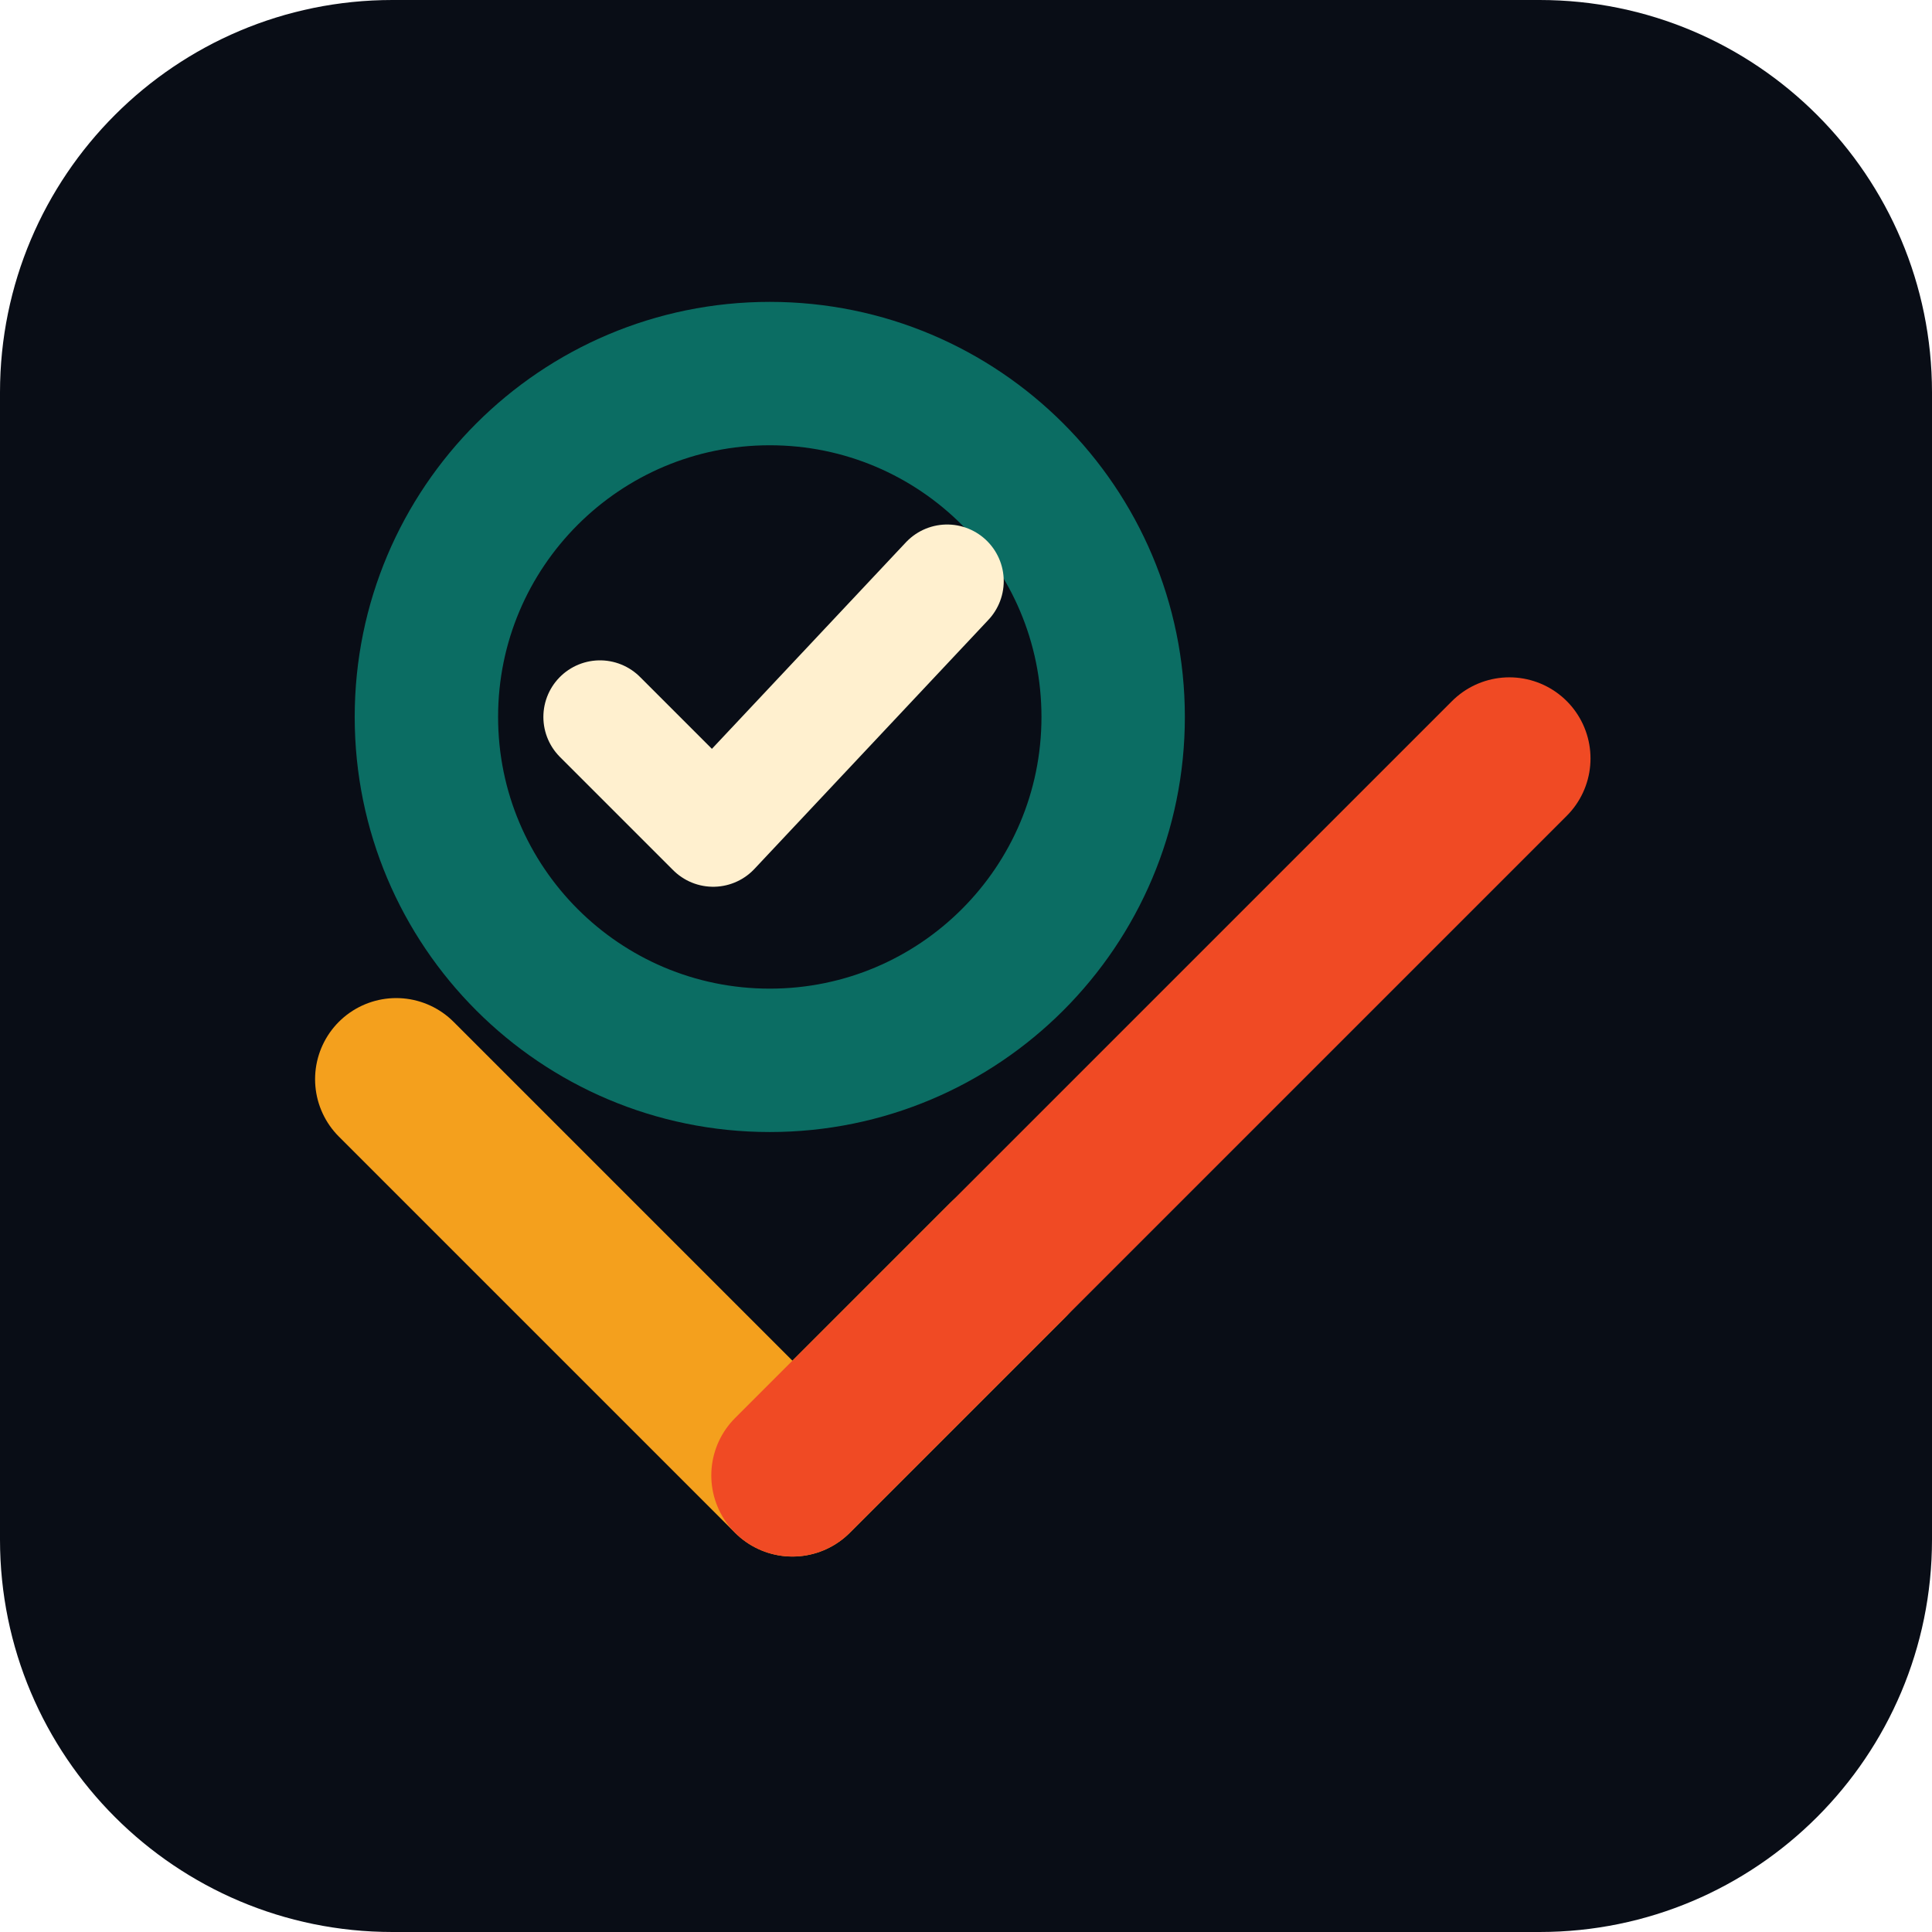
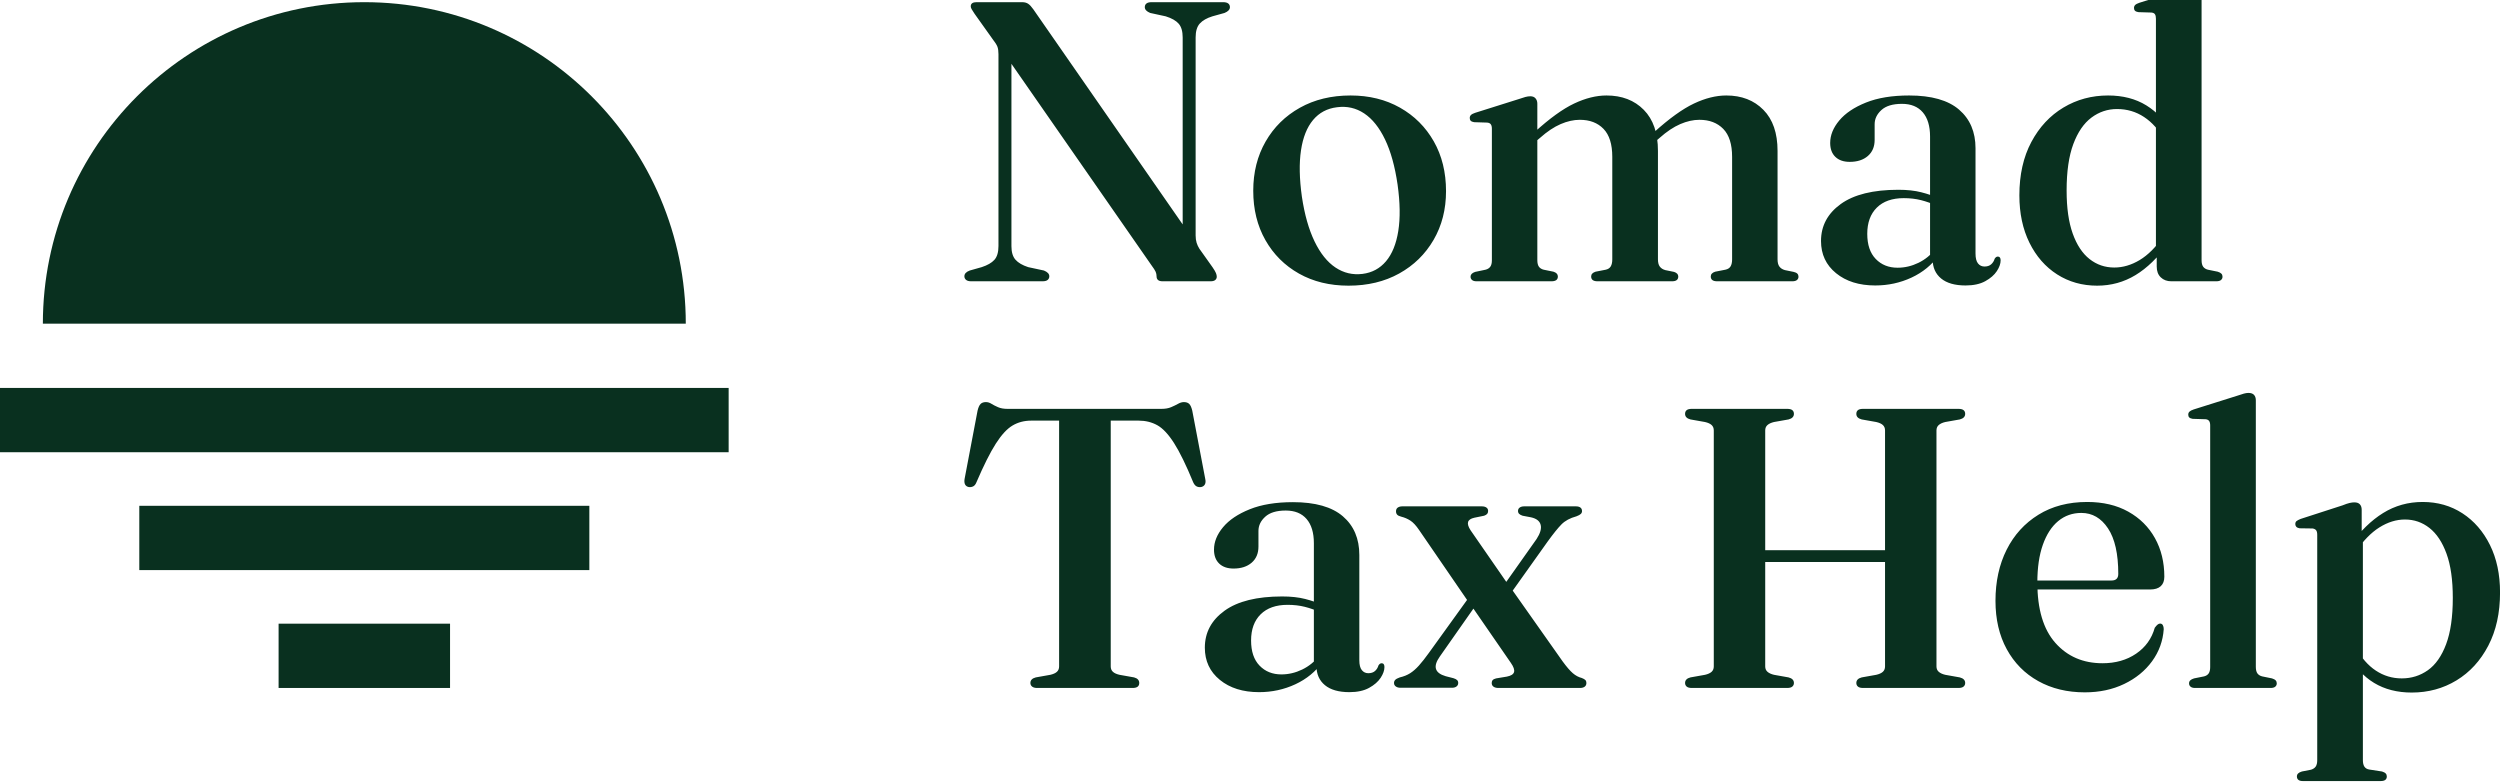
- <svg xmlns="http://www.w3.org/2000/svg" viewBox="0 0 512 512" role="img" aria-labelledby="title">
-   <rect width="512" height="512" rx="104" fill="#090d16" />
-   <circle cx="204" cy="190" r="91" fill="none" stroke="#0b6d63" stroke-width="38" />
-   <path d="M159 190l30 30 62-66" fill="none" stroke="#fff0cf" stroke-width="30" stroke-linecap="round" stroke-linejoin="round" />
-   <path d="M105 286l105 105 57-57" fill="none" stroke="#f4a01d" stroke-width="43" stroke-linecap="round" stroke-linejoin="round" />
-   <path d="M210 391l190-190" fill="none" stroke="#f04a24" stroke-width="43" stroke-linecap="round" />
+ <svg xmlns="http://www.w3.org/2000/svg" viewBox="0 0 233.31 72.69" width="233" height="73">
+   <g transform="translate(0.00 0.00)">
+     <path fill="#09301F" d="M4.00 30.00 A30.00 30.00 0 0 1 64.00 30.00 Z" />
+     <rect fill="#09301F" x="0.00" y="36.00" width="68.00" height="6.00" />
+     <rect fill="#09301F" x="13.00" y="47.00" width="42.00" height="6.00" />
+     <rect fill="#09301F" x="26.00" y="58.00" width="16.00" height="6.00" />
+     <path fill="#09301F" d="M97.926 25.581Q97.926 25.786 97.777 25.916Q97.628 26.047 97.293 26.047H90.633Q90.316 26.047 90.158 25.916Q90.0 25.786 90.0 25.581Q90.0 25.228 90.502 25.042L91.619 24.726Q92.419 24.465 92.8 24.047Q93.181 23.628 93.181 22.753V4.856Q93.181 4.428 93.088 4.167Q92.995 3.907 92.605 3.405L90.949 1.079Q90.781 0.819 90.688 0.67Q90.595 0.521 90.595 0.391Q90.595 0.186 90.735 0.093Q90.874 0.0 91.116 0.0H95.395Q95.73 0.0 95.953 0.149Q96.177 0.298 96.437 0.67L110.93 21.544L110.372 22.791V3.293Q110.372 2.437 110.0 2.009Q109.628 1.581 108.791 1.321L107.34 1.005Q106.837 0.8 106.837 0.465Q106.837 0.242 106.995 0.121Q107.153 0.0 107.47 0.0H114.149Q114.465 0.0 114.623 0.121Q114.781 0.242 114.781 0.465Q114.781 0.8 114.279 1.005L113.144 1.321Q112.363 1.563 111.972 1.991Q111.581 2.419 111.581 3.293V21.767Q111.581 22.158 111.674 22.456Q111.767 22.753 111.935 23.014L113.163 24.744Q113.405 25.098 113.479 25.284Q113.553 25.47 113.553 25.619Q113.553 25.805 113.414 25.926Q113.274 26.047 112.977 26.047H108.493Q107.935 26.047 107.935 25.581Q107.935 25.358 107.851 25.163Q107.767 24.967 107.451 24.54L93.237 4.093L94.391 3.479V22.772Q94.391 23.609 94.772 24.037Q95.153 24.465 95.953 24.726L97.423 25.042Q97.926 25.247 97.926 25.581ZM126.037 8.707Q128.642 8.707 130.651 9.842Q132.66 10.977 133.805 12.986Q134.949 14.995 134.949 17.637Q134.949 20.186 133.786 22.186Q132.623 24.186 130.577 25.321Q128.53 26.456 125.851 26.456Q123.228 26.456 121.228 25.33Q119.228 24.205 118.093 22.205Q116.958 20.205 116.958 17.6Q116.958 15.014 118.112 13.005Q119.265 10.995 121.312 9.851Q123.358 8.707 126.037 8.707ZM127.153 25.358Q128.493 25.191 129.349 24.177Q130.205 23.163 130.493 21.358Q130.781 19.553 130.428 17.023Q130.056 14.474 129.256 12.809Q128.456 11.144 127.312 10.381Q126.167 9.619 124.772 9.805Q123.395 9.972 122.54 10.995Q121.684 12.019 121.414 13.823Q121.144 15.628 121.498 18.158Q121.87 20.651 122.679 22.326Q123.488 24.0 124.633 24.763Q125.777 25.526 127.153 25.358ZM143.47 9.47V24.074Q143.47 24.484 143.619 24.688Q143.767 24.893 144.065 24.967L144.977 25.153Q145.386 25.284 145.386 25.6Q145.386 26.047 144.791 26.047H137.795Q137.516 26.047 137.377 25.926Q137.237 25.805 137.237 25.619Q137.237 25.47 137.34 25.358Q137.442 25.247 137.665 25.172L138.633 24.967Q138.93 24.893 139.079 24.688Q139.228 24.484 139.228 24.093V11.814Q139.228 11.535 139.126 11.395Q139.023 11.256 138.781 11.237L137.572 11.2Q137.349 11.163 137.256 11.07Q137.163 10.977 137.163 10.809Q137.163 10.642 137.274 10.53Q137.386 10.419 137.665 10.326L141.684 9.06Q142.112 8.912 142.353 8.847Q142.595 8.781 142.819 8.781Q143.135 8.781 143.302 8.977Q143.47 9.172 143.47 9.47ZM142.986 13.284 142.484 12.763 143.209 12.13Q145.312 10.214 146.902 9.46Q148.493 8.707 149.926 8.707Q152.084 8.707 153.405 10.047Q154.726 11.386 154.726 13.879V24.0Q154.726 24.447 154.902 24.679Q155.079 24.912 155.414 25.005L156.233 25.172Q156.623 25.302 156.623 25.6Q156.623 26.047 156.047 26.047H149.088Q148.493 26.047 148.493 25.6Q148.493 25.284 148.902 25.153L149.851 24.967Q150.186 24.893 150.326 24.651Q150.465 24.409 150.465 24.0V14.437Q150.465 12.67 149.647 11.823Q148.828 10.977 147.433 10.977Q146.577 10.977 145.647 11.377Q144.716 11.777 143.712 12.67ZM154.167 13.284 153.647 12.763 154.372 12.13Q156.493 10.214 158.084 9.46Q159.674 8.707 161.107 8.707Q163.247 8.707 164.567 10.047Q165.888 11.386 165.888 13.879V24.0Q165.888 24.447 166.065 24.679Q166.242 24.912 166.577 25.005L167.395 25.172Q167.637 25.228 167.74 25.34Q167.842 25.451 167.842 25.619Q167.842 25.805 167.702 25.926Q167.563 26.047 167.265 26.047H160.251Q159.656 26.047 159.656 25.6Q159.656 25.284 160.065 25.153L161.014 24.967Q161.367 24.893 161.507 24.651Q161.647 24.409 161.647 24.0V14.437Q161.647 12.67 160.819 11.823Q159.991 10.977 158.595 10.977Q157.74 10.977 156.809 11.377Q155.879 11.777 154.874 12.67ZM180.363 24.0V23.721L180.121 23.74V12.54Q180.121 11.07 179.442 10.279Q178.763 9.488 177.498 9.488Q176.214 9.488 175.581 10.065Q174.949 10.642 174.949 11.386V12.856Q174.949 13.805 174.316 14.353Q173.684 14.902 172.623 14.902Q171.767 14.902 171.284 14.437Q170.8 13.972 170.8 13.135Q170.8 12.056 171.647 11.042Q172.493 10.028 174.14 9.367Q175.786 8.707 178.167 8.707Q181.293 8.707 182.828 10.028Q184.363 11.349 184.363 13.637V23.46Q184.363 24.093 184.595 24.381Q184.828 24.67 185.2 24.67Q185.591 24.67 185.823 24.465Q186.056 24.26 186.149 23.944Q186.205 23.851 186.279 23.795Q186.353 23.74 186.447 23.74Q186.577 23.74 186.642 23.833Q186.707 23.926 186.707 24.093Q186.707 24.558 186.353 25.098Q186.0 25.637 185.274 26.037Q184.549 26.437 183.433 26.437Q181.944 26.437 181.153 25.786Q180.363 25.135 180.363 24.0ZM169.944 22.288Q169.944 20.167 171.786 18.837Q173.628 17.507 177.163 17.507Q178.391 17.507 179.302 17.74Q180.214 17.972 180.94 18.307L180.698 18.977Q180.009 18.66 179.274 18.474Q178.54 18.288 177.665 18.288Q176.047 18.288 175.153 19.172Q174.26 20.056 174.26 21.619Q174.26 23.144 175.051 23.963Q175.842 24.781 177.088 24.781Q178.093 24.781 179.033 24.326Q179.972 23.87 180.623 23.033L180.94 23.609Q179.972 24.967 178.391 25.702Q176.809 26.437 175.005 26.437Q172.753 26.437 171.349 25.293Q169.944 24.149 169.944 22.288ZM201.274 23.367 201.2 23.256V1.544Q201.2 1.265 201.107 1.126Q201.014 0.986 200.772 0.967L199.563 0.93Q199.34 0.893 199.247 0.8Q199.153 0.707 199.153 0.54Q199.153 0.372 199.265 0.26Q199.377 0.149 199.656 0.056L203.674 -1.209Q204.084 -1.358 204.335 -1.423Q204.586 -1.488 204.791 -1.488Q205.126 -1.488 205.293 -1.302Q205.46 -1.116 205.46 -0.8V24.074Q205.46 24.484 205.609 24.688Q205.758 24.893 206.056 24.967L206.967 25.153Q207.209 25.228 207.312 25.34Q207.414 25.451 207.414 25.619Q207.414 25.805 207.274 25.926Q207.135 26.047 206.837 26.047H202.633Q202.037 26.047 201.656 25.684Q201.274 25.321 201.274 24.67ZM188.456 18.028Q188.456 15.144 189.572 13.051Q190.688 10.958 192.567 9.833Q194.447 8.707 196.735 8.707Q198.8 8.707 200.298 9.628Q201.795 10.549 202.726 12.223L201.981 12.837Q201.219 11.46 200.093 10.716Q198.967 9.972 197.572 9.972Q196.251 9.972 195.181 10.772Q194.112 11.572 193.488 13.247Q192.865 14.921 192.865 17.581Q192.865 20.0 193.433 21.591Q194.0 23.181 195.005 23.972Q196.009 24.763 197.312 24.763Q198.521 24.763 199.684 24.065Q200.847 23.367 201.87 21.879L202.335 22.512Q200.921 24.484 199.293 25.47Q197.665 26.456 195.712 26.456Q193.628 26.456 191.981 25.405Q190.335 24.353 189.395 22.447Q188.456 20.54 188.456 18.028Z" />
+     <path fill="#09301F" d="M94.002 37.953H108.402Q108.923 37.953 109.295 37.795Q109.667 37.637 109.947 37.479Q110.226 37.321 110.486 37.321Q110.802 37.321 110.979 37.488Q111.156 37.656 111.267 38.121L112.477 44.484Q112.551 44.8 112.449 44.995Q112.347 45.191 112.105 45.247Q111.863 45.284 111.677 45.191Q111.491 45.098 111.36 44.819Q110.356 42.381 109.565 41.144Q108.774 39.907 108.002 39.479Q107.23 39.051 106.263 39.051H103.658V61.991Q103.658 62.307 103.863 62.493Q104.067 62.679 104.477 62.772L105.835 63.014Q106.319 63.144 106.319 63.535Q106.319 64.0 105.705 64.0H96.793Q96.477 64.0 96.319 63.87Q96.16 63.74 96.16 63.535Q96.16 63.144 96.663 63.014L98.021 62.772Q98.43 62.679 98.635 62.493Q98.84 62.307 98.84 61.991V39.051H96.235Q95.267 39.051 94.495 39.507Q93.723 39.963 92.933 41.2Q92.142 42.437 91.119 44.819Q91.007 45.098 90.812 45.191Q90.616 45.284 90.393 45.247Q90.151 45.191 90.058 44.995Q89.965 44.8 90.021 44.484L91.23 38.121Q91.342 37.656 91.519 37.488Q91.695 37.321 92.012 37.321Q92.272 37.321 92.523 37.479Q92.774 37.637 93.137 37.795Q93.5 37.953 94.002 37.953ZM122.858 61.953V61.674L122.616 61.693V50.493Q122.616 49.023 121.937 48.233Q121.258 47.442 119.993 47.442Q118.709 47.442 118.077 48.019Q117.444 48.595 117.444 49.34V50.809Q117.444 51.758 116.812 52.307Q116.179 52.856 115.119 52.856Q114.263 52.856 113.779 52.391Q113.295 51.926 113.295 51.088Q113.295 50.009 114.142 48.995Q114.988 47.981 116.635 47.321Q118.281 46.66 120.663 46.66Q123.788 46.66 125.323 47.981Q126.858 49.302 126.858 51.591V61.414Q126.858 62.047 127.091 62.335Q127.323 62.623 127.695 62.623Q128.086 62.623 128.319 62.419Q128.551 62.214 128.644 61.898Q128.7 61.805 128.774 61.749Q128.849 61.693 128.942 61.693Q129.072 61.693 129.137 61.786Q129.202 61.879 129.202 62.047Q129.202 62.512 128.849 63.051Q128.495 63.591 127.77 63.991Q127.044 64.391 125.928 64.391Q124.44 64.391 123.649 63.74Q122.858 63.088 122.858 61.953ZM112.44 60.242Q112.44 58.121 114.281 56.791Q116.123 55.46 119.658 55.46Q120.886 55.46 121.798 55.693Q122.709 55.926 123.435 56.26L123.193 56.93Q122.505 56.614 121.77 56.428Q121.035 56.242 120.16 56.242Q118.542 56.242 117.649 57.126Q116.756 58.009 116.756 59.572Q116.756 61.098 117.547 61.916Q118.337 62.735 119.584 62.735Q120.588 62.735 121.528 62.279Q122.467 61.823 123.119 60.986L123.435 61.563Q122.467 62.921 120.886 63.656Q119.305 64.391 117.5 64.391Q115.249 64.391 113.844 63.247Q112.44 62.102 112.44 60.242ZM137.333 55.2 138.17 55.647 134.374 61.06Q133.872 61.767 134.012 62.223Q134.151 62.679 134.914 62.902L135.64 63.088Q135.881 63.163 135.984 63.265Q136.086 63.367 136.086 63.535Q136.086 63.74 135.928 63.86Q135.77 63.981 135.509 63.981H130.691Q130.43 63.981 130.263 63.86Q130.095 63.74 130.095 63.535Q130.095 63.367 130.207 63.247Q130.319 63.126 130.635 63.014Q131.193 62.884 131.602 62.623Q132.012 62.363 132.421 61.907Q132.83 61.451 133.351 60.726ZM137.24 49.284 140.923 54.605 141.072 54.772 145.835 61.526Q146.393 62.288 146.784 62.623Q147.174 62.958 147.621 63.07Q147.863 63.163 147.956 63.265Q148.049 63.367 148.049 63.535Q148.049 63.758 147.891 63.879Q147.733 64.0 147.453 64.0H139.844Q139.547 64.0 139.379 63.879Q139.212 63.758 139.212 63.535Q139.212 63.367 139.305 63.265Q139.398 63.163 139.621 63.107L140.626 62.94Q141.202 62.828 141.295 62.521Q141.388 62.214 140.998 61.656L137.184 56.13L137.035 55.963L132.44 49.265Q132.012 48.633 131.621 48.381Q131.23 48.13 130.784 48.019Q130.486 47.944 130.384 47.823Q130.281 47.702 130.281 47.516Q130.281 47.274 130.449 47.163Q130.616 47.051 130.877 47.051H138.281Q138.56 47.051 138.719 47.163Q138.877 47.274 138.877 47.479Q138.877 47.647 138.793 47.749Q138.709 47.851 138.505 47.926L137.593 48.112Q137.091 48.223 137.007 48.512Q136.923 48.8 137.24 49.284ZM140.626 55.684 139.807 55.181 143.398 50.102Q143.919 49.302 143.779 48.772Q143.64 48.242 142.877 48.074L142.095 47.926Q141.872 47.851 141.77 47.749Q141.667 47.647 141.667 47.479Q141.667 47.274 141.826 47.163Q141.984 47.051 142.244 47.051H147.063Q147.342 47.051 147.491 47.163Q147.64 47.274 147.64 47.498Q147.64 47.647 147.528 47.758Q147.416 47.87 147.119 47.981Q146.226 48.223 145.723 48.735Q145.221 49.247 144.44 50.326ZM162.17 51.144H177.705V52.242H162.17ZM164.737 61.991Q164.737 62.307 164.951 62.493Q165.165 62.679 165.556 62.772L166.914 63.014Q167.416 63.144 167.416 63.535Q167.416 63.74 167.267 63.87Q167.119 64.0 166.784 64.0H157.891Q157.556 64.0 157.407 63.87Q157.258 63.74 157.258 63.535Q157.258 63.144 157.76 63.014L159.119 62.772Q159.528 62.679 159.733 62.493Q159.937 62.307 159.937 61.991V39.963Q159.937 39.647 159.733 39.46Q159.528 39.274 159.119 39.181L157.76 38.94Q157.258 38.809 157.258 38.419Q157.258 38.195 157.407 38.074Q157.556 37.953 157.891 37.953H166.784Q167.119 37.953 167.267 38.074Q167.416 38.195 167.416 38.419Q167.416 38.809 166.914 38.94L165.556 39.181Q165.165 39.274 164.951 39.46Q164.737 39.647 164.737 39.963ZM180.719 61.991Q180.719 62.307 180.933 62.493Q181.147 62.679 181.537 62.772L182.895 63.014Q183.398 63.144 183.398 63.535Q183.398 63.74 183.249 63.87Q183.1 64.0 182.765 64.0H173.872Q173.537 64.0 173.388 63.87Q173.24 63.74 173.24 63.535Q173.24 63.144 173.742 63.014L175.1 62.772Q175.509 62.679 175.714 62.493Q175.919 62.307 175.919 61.991V39.963Q175.919 39.647 175.714 39.46Q175.509 39.274 175.1 39.181L173.742 38.94Q173.24 38.809 173.24 38.419Q173.24 38.195 173.388 38.074Q173.537 37.953 173.872 37.953H182.765Q183.1 37.953 183.249 38.074Q183.398 38.195 183.398 38.419Q183.398 38.809 182.895 38.94L181.537 39.181Q181.147 39.274 180.933 39.46Q180.719 39.647 180.719 39.963ZM201.984 53.619Q201.984 54.195 201.649 54.502Q201.314 54.809 200.663 54.809H189.016V53.972H197.053Q197.686 53.972 197.686 53.358Q197.686 50.549 196.728 49.107Q195.77 47.665 194.244 47.665Q192.998 47.665 192.077 48.428Q191.156 49.191 190.644 50.642Q190.133 52.093 190.133 54.158Q190.133 57.898 191.816 59.795Q193.5 61.693 196.216 61.693Q198.04 61.693 199.351 60.8Q200.663 59.907 201.091 58.381Q201.258 58.158 201.37 58.074Q201.481 57.991 201.593 57.991Q201.76 57.991 201.844 58.14Q201.928 58.288 201.928 58.512Q201.816 60.167 200.84 61.507Q199.863 62.847 198.235 63.628Q196.607 64.409 194.56 64.409Q192.105 64.409 190.216 63.358Q188.328 62.307 187.277 60.381Q186.226 58.456 186.226 55.87Q186.226 53.172 187.267 51.098Q188.309 49.023 190.235 47.833Q192.16 46.642 194.784 46.642Q196.998 46.642 198.616 47.544Q200.235 48.447 201.109 50.019Q201.984 51.591 201.984 53.619ZM210.523 37.153V62.028Q210.523 62.437 210.672 62.642Q210.821 62.847 211.119 62.921L212.03 63.107Q212.272 63.181 212.374 63.293Q212.477 63.405 212.477 63.572Q212.477 63.758 212.337 63.879Q212.198 64.0 211.9 64.0H204.849Q204.57 64.0 204.43 63.879Q204.291 63.758 204.291 63.572Q204.291 63.405 204.402 63.293Q204.514 63.181 204.756 63.107L205.686 62.921Q205.984 62.847 206.123 62.642Q206.263 62.437 206.263 62.047V39.498Q206.263 39.219 206.16 39.079Q206.058 38.94 205.835 38.921L204.626 38.884Q204.402 38.847 204.309 38.753Q204.216 38.66 204.216 38.493Q204.216 38.326 204.328 38.214Q204.44 38.102 204.719 38.009L208.737 36.744Q209.165 36.595 209.407 36.53Q209.649 36.465 209.835 36.465Q210.188 36.465 210.356 36.651Q210.523 36.837 210.523 37.153ZM220.402 47.367V49.712L220.514 49.991V70.735Q220.514 71.126 220.653 71.34Q220.793 71.553 221.091 71.609L222.3 71.795Q222.542 71.87 222.644 71.981Q222.747 72.093 222.747 72.26Q222.747 72.465 222.607 72.577Q222.467 72.688 222.17 72.688H214.914Q214.635 72.688 214.495 72.577Q214.356 72.465 214.356 72.26Q214.356 72.093 214.467 71.981Q214.579 71.87 214.821 71.795L215.677 71.628Q215.974 71.535 216.114 71.33Q216.253 71.126 216.253 70.735V49.712Q216.253 49.414 216.151 49.284Q216.049 49.153 215.826 49.116L214.598 49.098Q214.393 49.06 214.3 48.958Q214.207 48.856 214.207 48.707Q214.207 48.521 214.319 48.428Q214.43 48.335 214.709 48.223L218.616 46.958Q219.026 46.791 219.277 46.735Q219.528 46.679 219.714 46.679Q220.067 46.679 220.235 46.865Q220.402 47.051 220.402 47.367ZM219.844 51.293 219.36 50.642Q220.737 48.707 222.402 47.674Q224.067 46.642 226.095 46.642Q228.179 46.642 229.807 47.702Q231.435 48.763 232.374 50.66Q233.314 52.558 233.314 55.088Q233.314 57.953 232.216 60.056Q231.119 62.158 229.249 63.293Q227.379 64.428 225.072 64.428Q223.044 64.428 221.556 63.526Q220.067 62.623 219.119 60.837L219.844 60.223Q220.626 61.656 221.723 62.381Q222.821 63.107 224.142 63.107Q225.5 63.107 226.579 62.344Q227.658 61.581 228.281 59.916Q228.905 58.251 228.905 55.591Q228.905 53.079 228.319 51.47Q227.733 49.86 226.728 49.07Q225.723 48.279 224.44 48.279Q223.23 48.279 222.058 49.014Q220.886 49.749 219.844 51.293Z" />
+   </g>
</svg>
